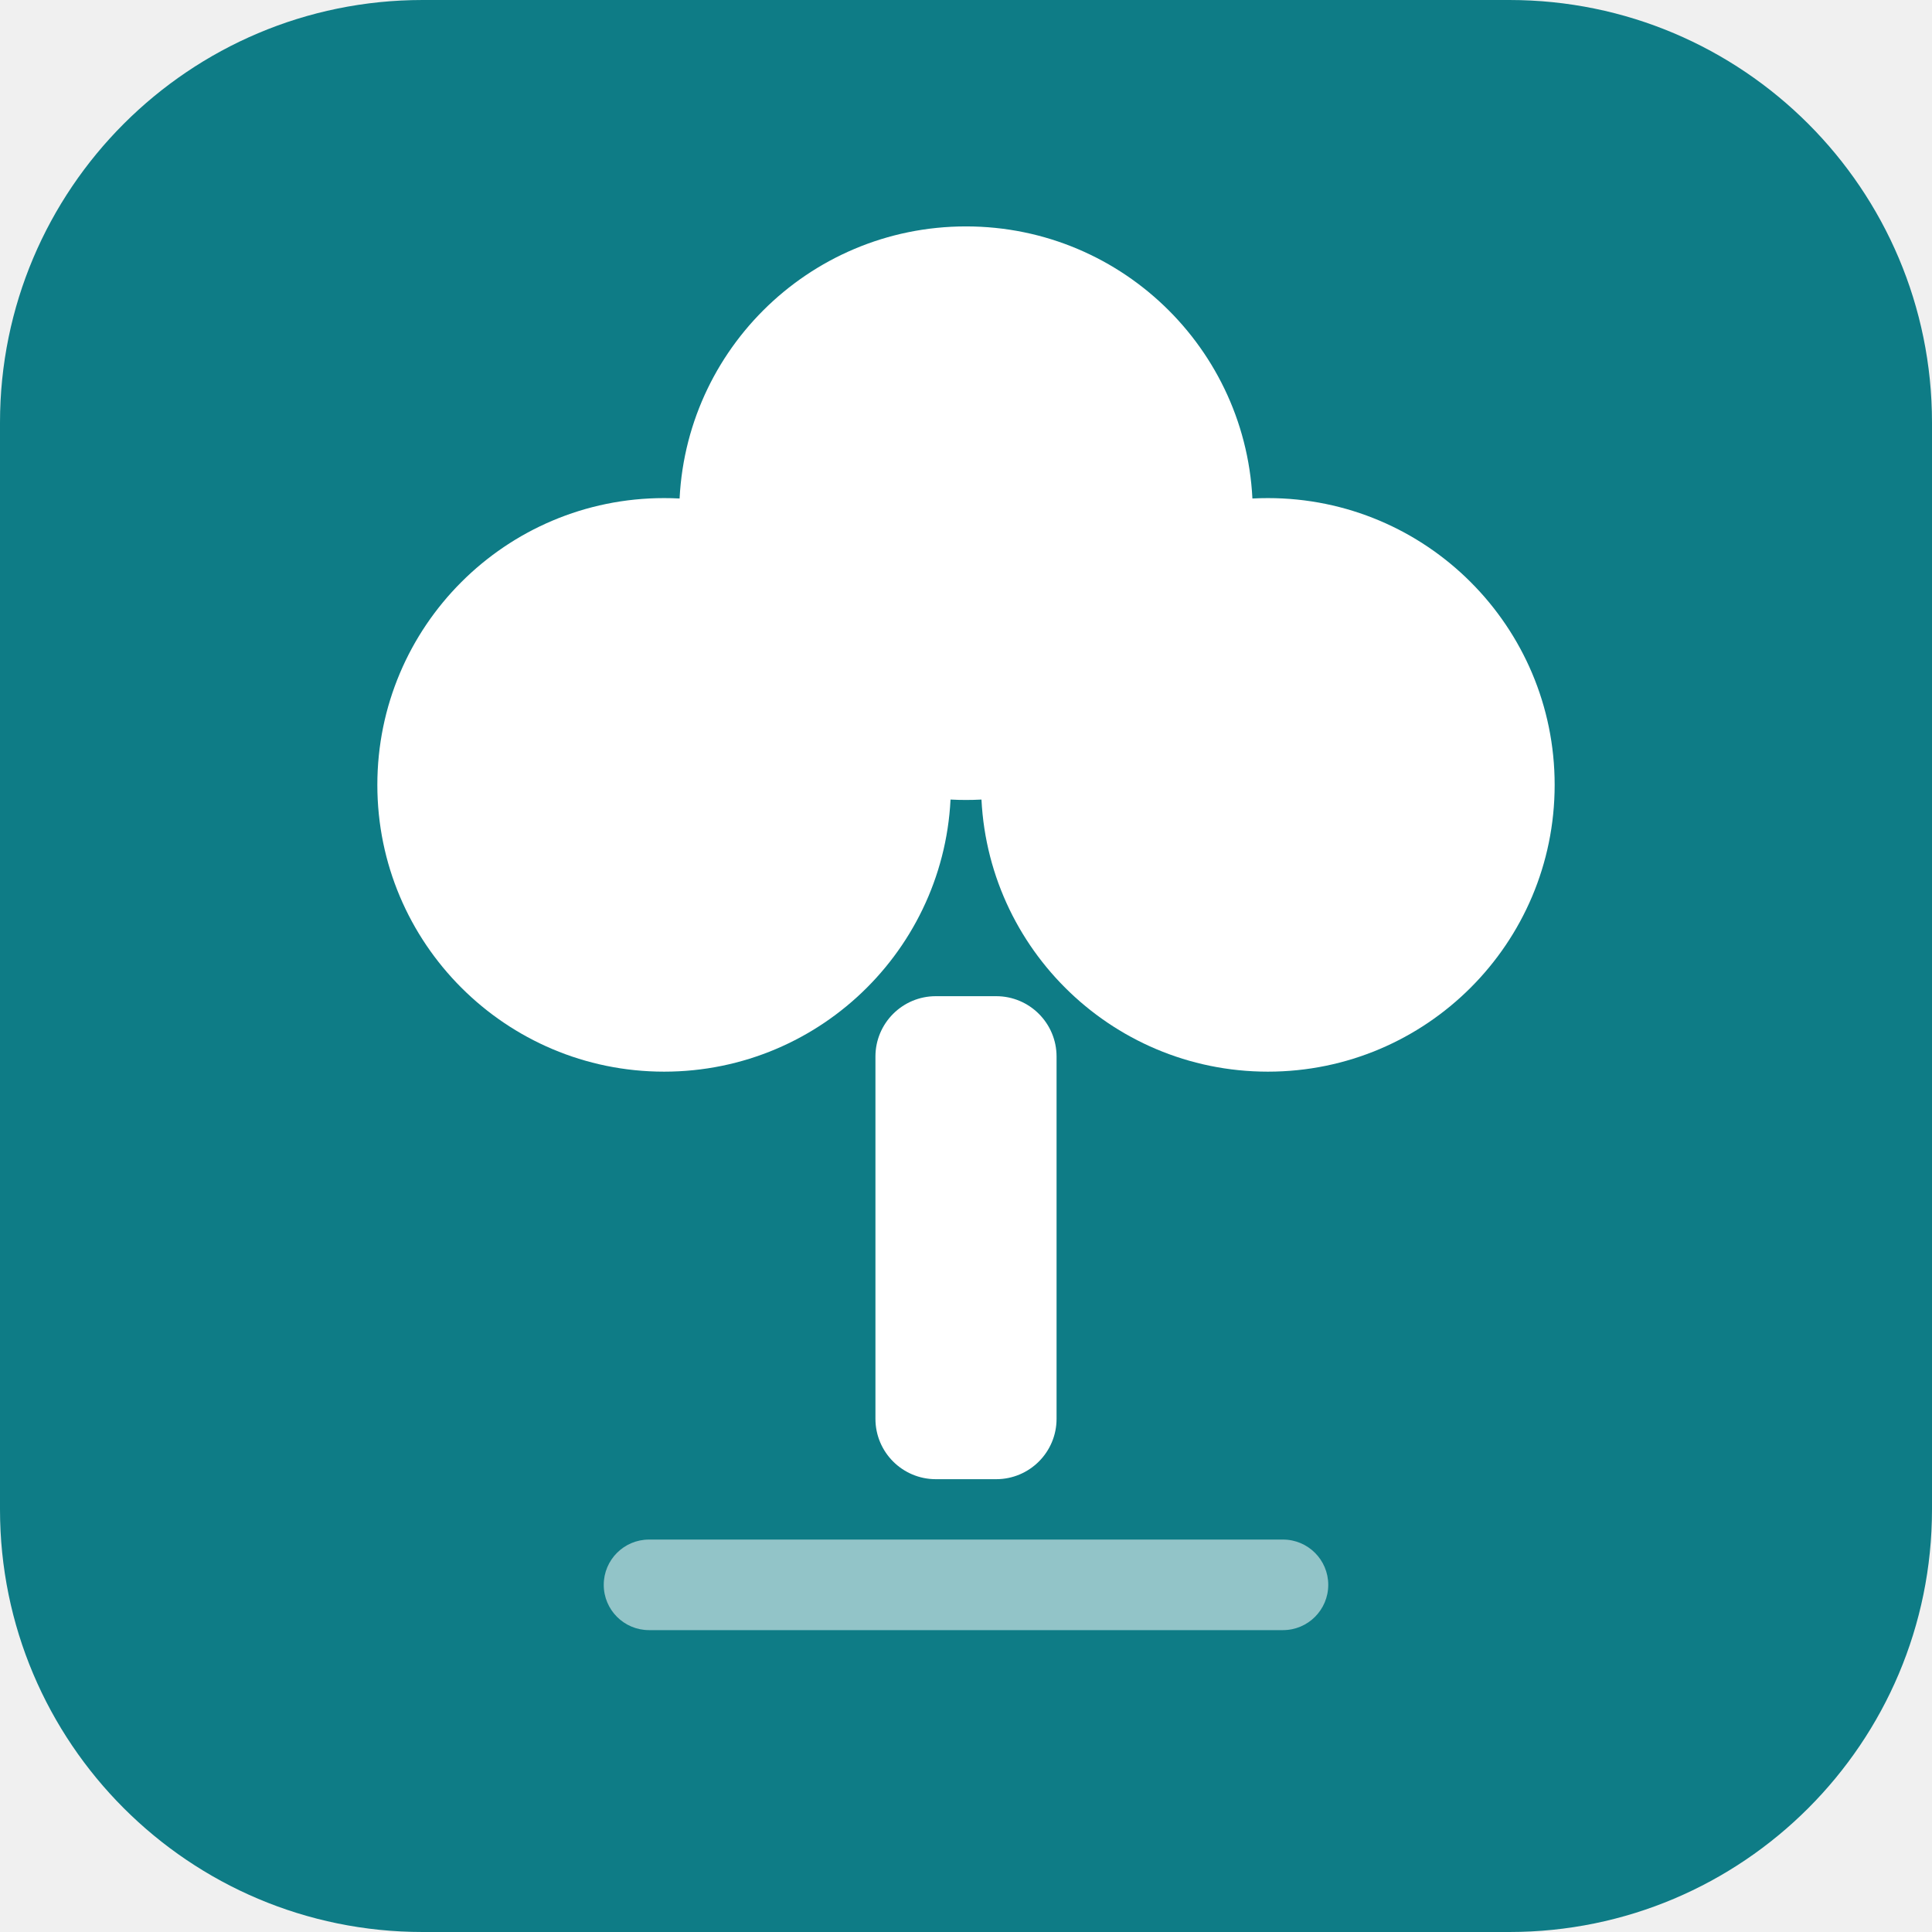
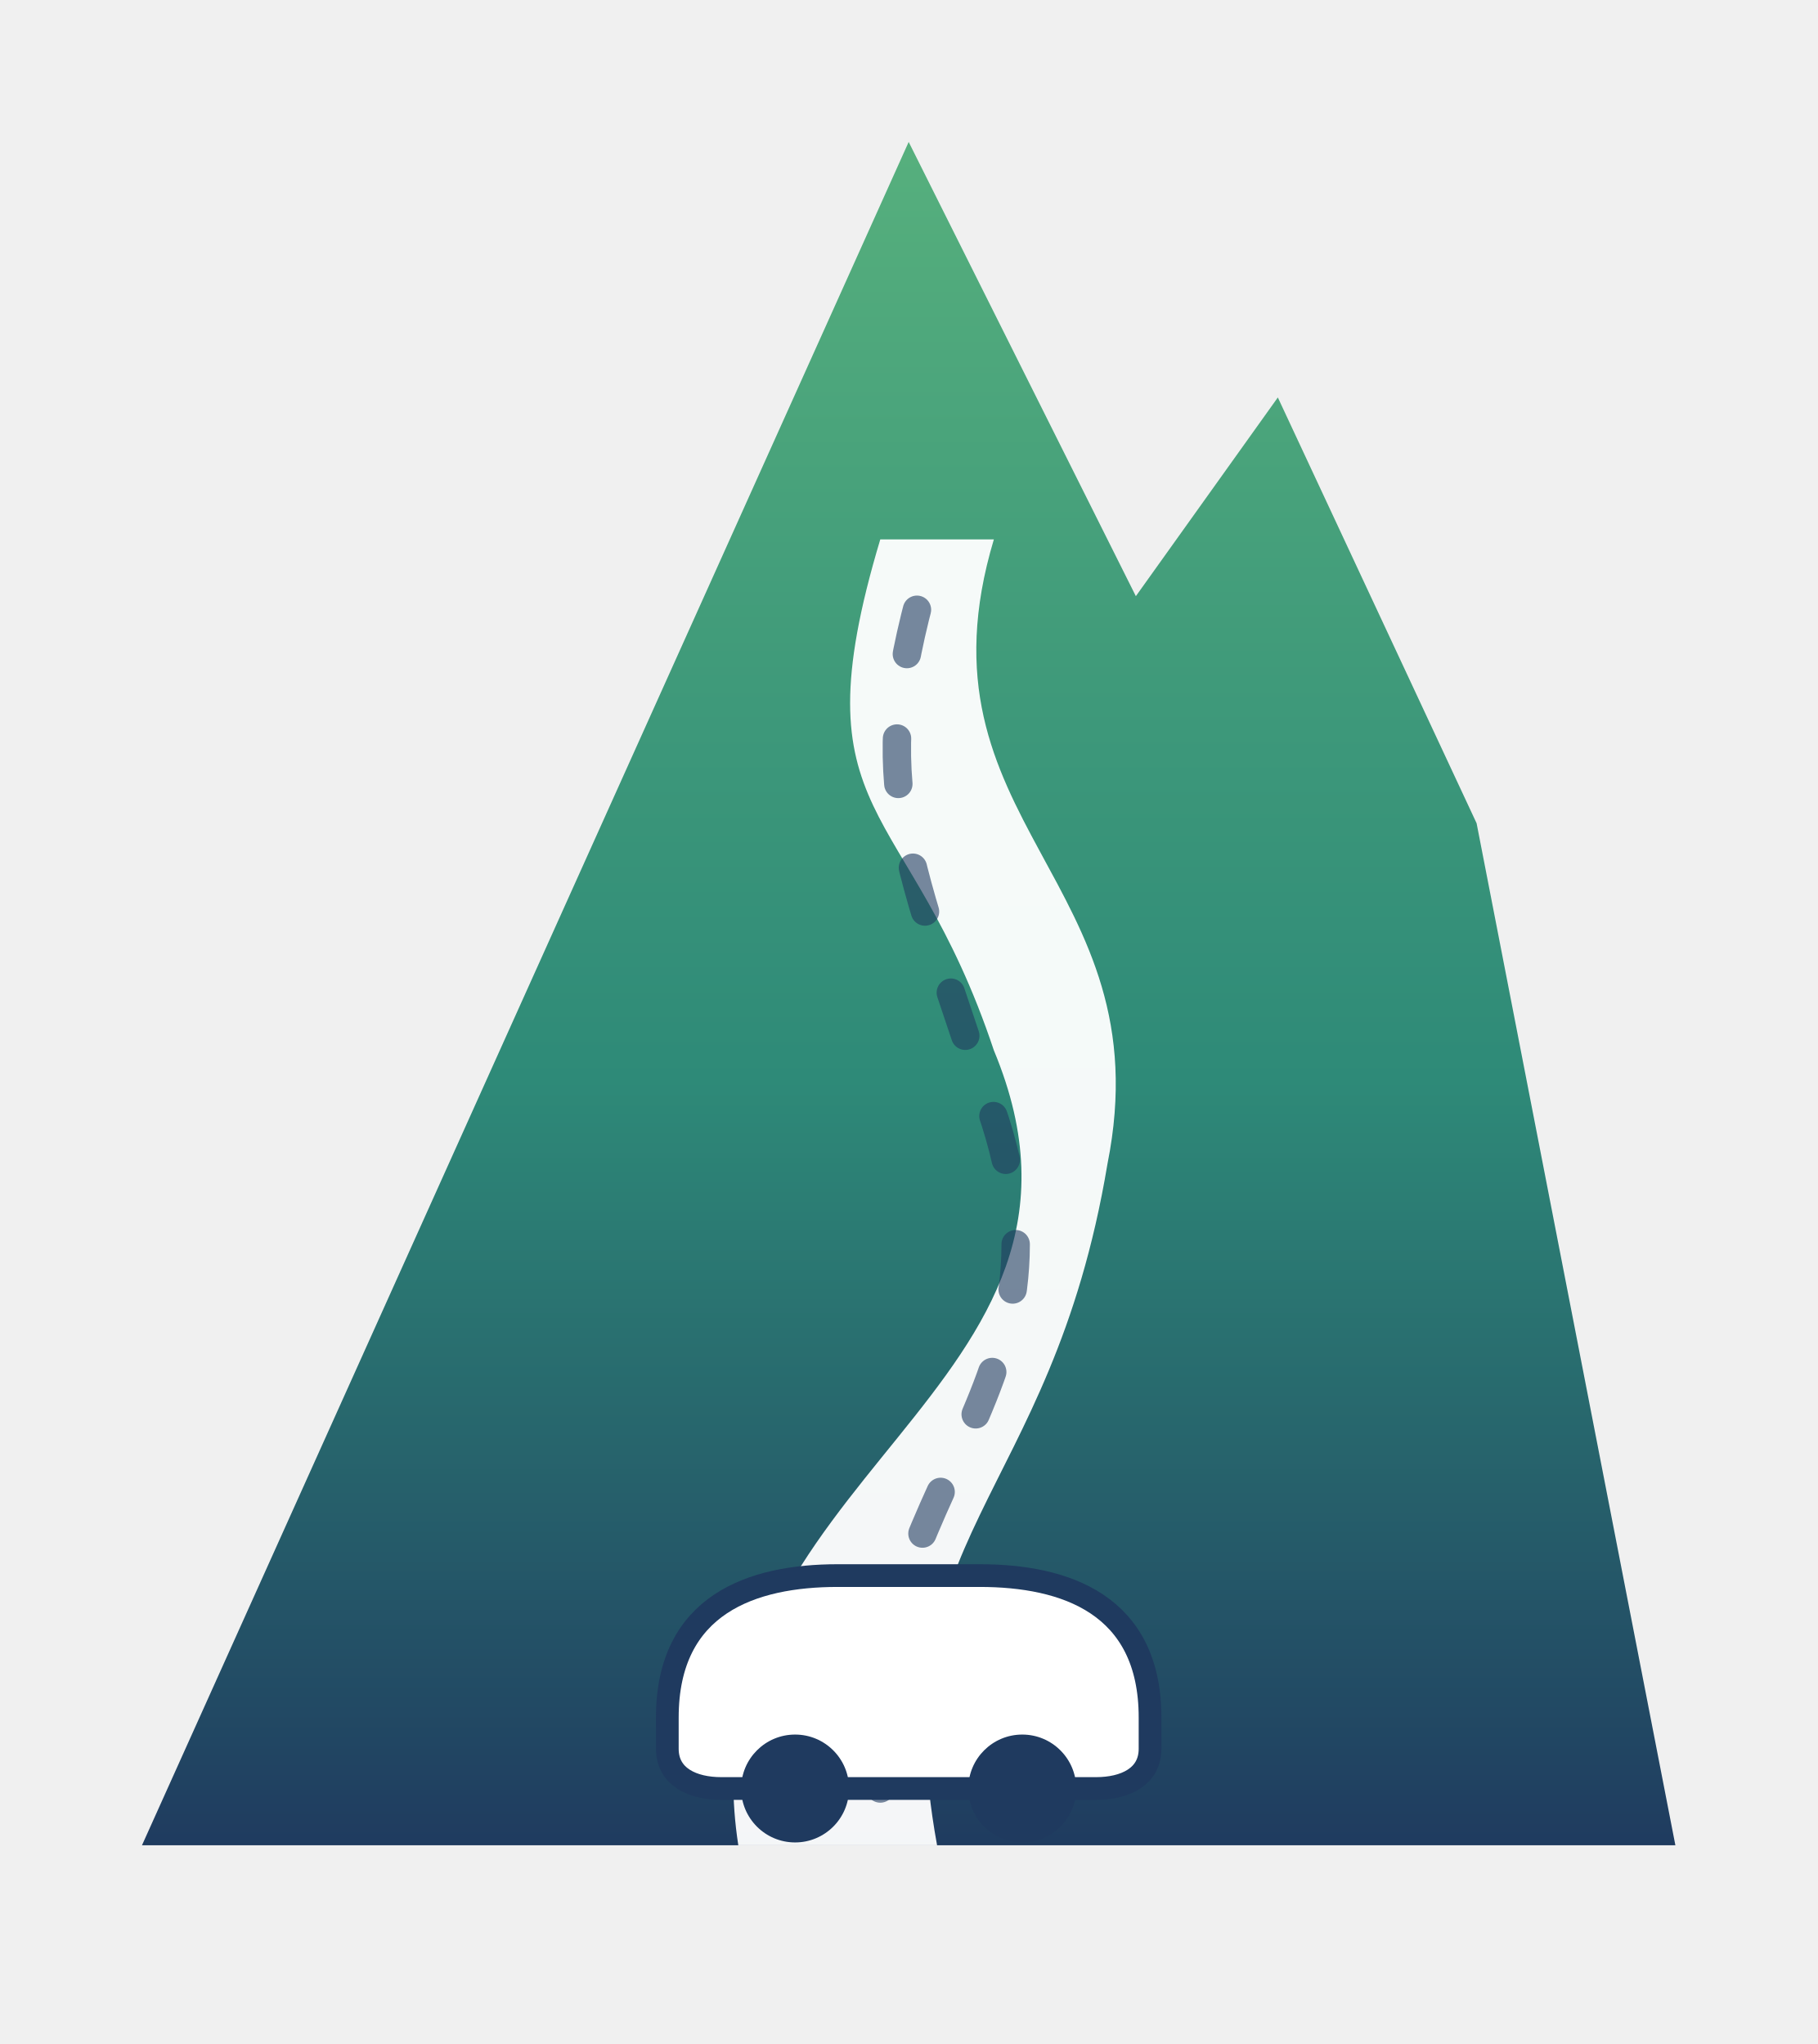
- <svg xmlns="http://www.w3.org/2000/svg" viewBox="0 0 64 64">
-   <rect width="64" height="64" rx="14" fill="#0e7c86" />
-   <circle cx="32" cy="17" r="9.5" fill="#fff" />
-   <circle cx="22" cy="26" r="9.5" fill="#fff" />
-   <circle cx="42" cy="26" r="9.5" fill="#fff" />
-   <rect x="29" y="33" width="6" height="16" rx="2" fill="#fff" />
-   <rect x="20" y="51" width="24" height="3" rx="1.5" fill="#fff" opacity="0.55" />
+ <svg xmlns="http://www.w3.org/2000/svg" viewBox="0 0 64 72" role="img" aria-label="צמרת">
+   <defs>
+     <linearGradient id="tzg" x1="0" y1="0" x2="0" y2="1">
+       <stop offset="0" stop-color="#57b07d" />
+       <stop offset="0.55" stop-color="#2e8a78" />
+       <stop offset="1" stop-color="#1f3a5f" />
+     </linearGradient>
+   </defs>
+   <path d="M32 5 L40 21 L45 14 L52 29 L59 65 L5 65 Z" fill="url(#tzg)" />
+   <path d="M26 65 C24 52 40 49 35 37 C32 28 28 29 31 19 L35 19 C32 29 41 31 39 41 C37 53 31 54 33 65 Z" fill="#ffffff" opacity="0.95" />
+   <path d="M31 63 C30 52 39 49 34.5 38 C31.5 29 30.5 27 33 19" fill="none" stroke="#1f3a5f" stroke-width="1" stroke-dasharray="1.6 3" stroke-linecap="round" opacity="0.6" />
+   <path d="M23.5 60.5 C23.5 56.5 26.5 55.5 29.5 55.5 L34.5 55.5 C37.5 55.5 40.5 56.5 40.5 60.5 L40.5 61.6 C40.5 62.6 39.6 63 38.6 63 L25.4 63 C24.4 63 23.5 62.6 23.5 61.6 Z" fill="#ffffff" stroke="#1f3a5f" stroke-width="0.8" />
+   <circle cx="28" cy="63" r="1.9" fill="#1f3a5f" />
+   <circle cx="36" cy="63" r="1.9" fill="#1f3a5f" />
</svg>
